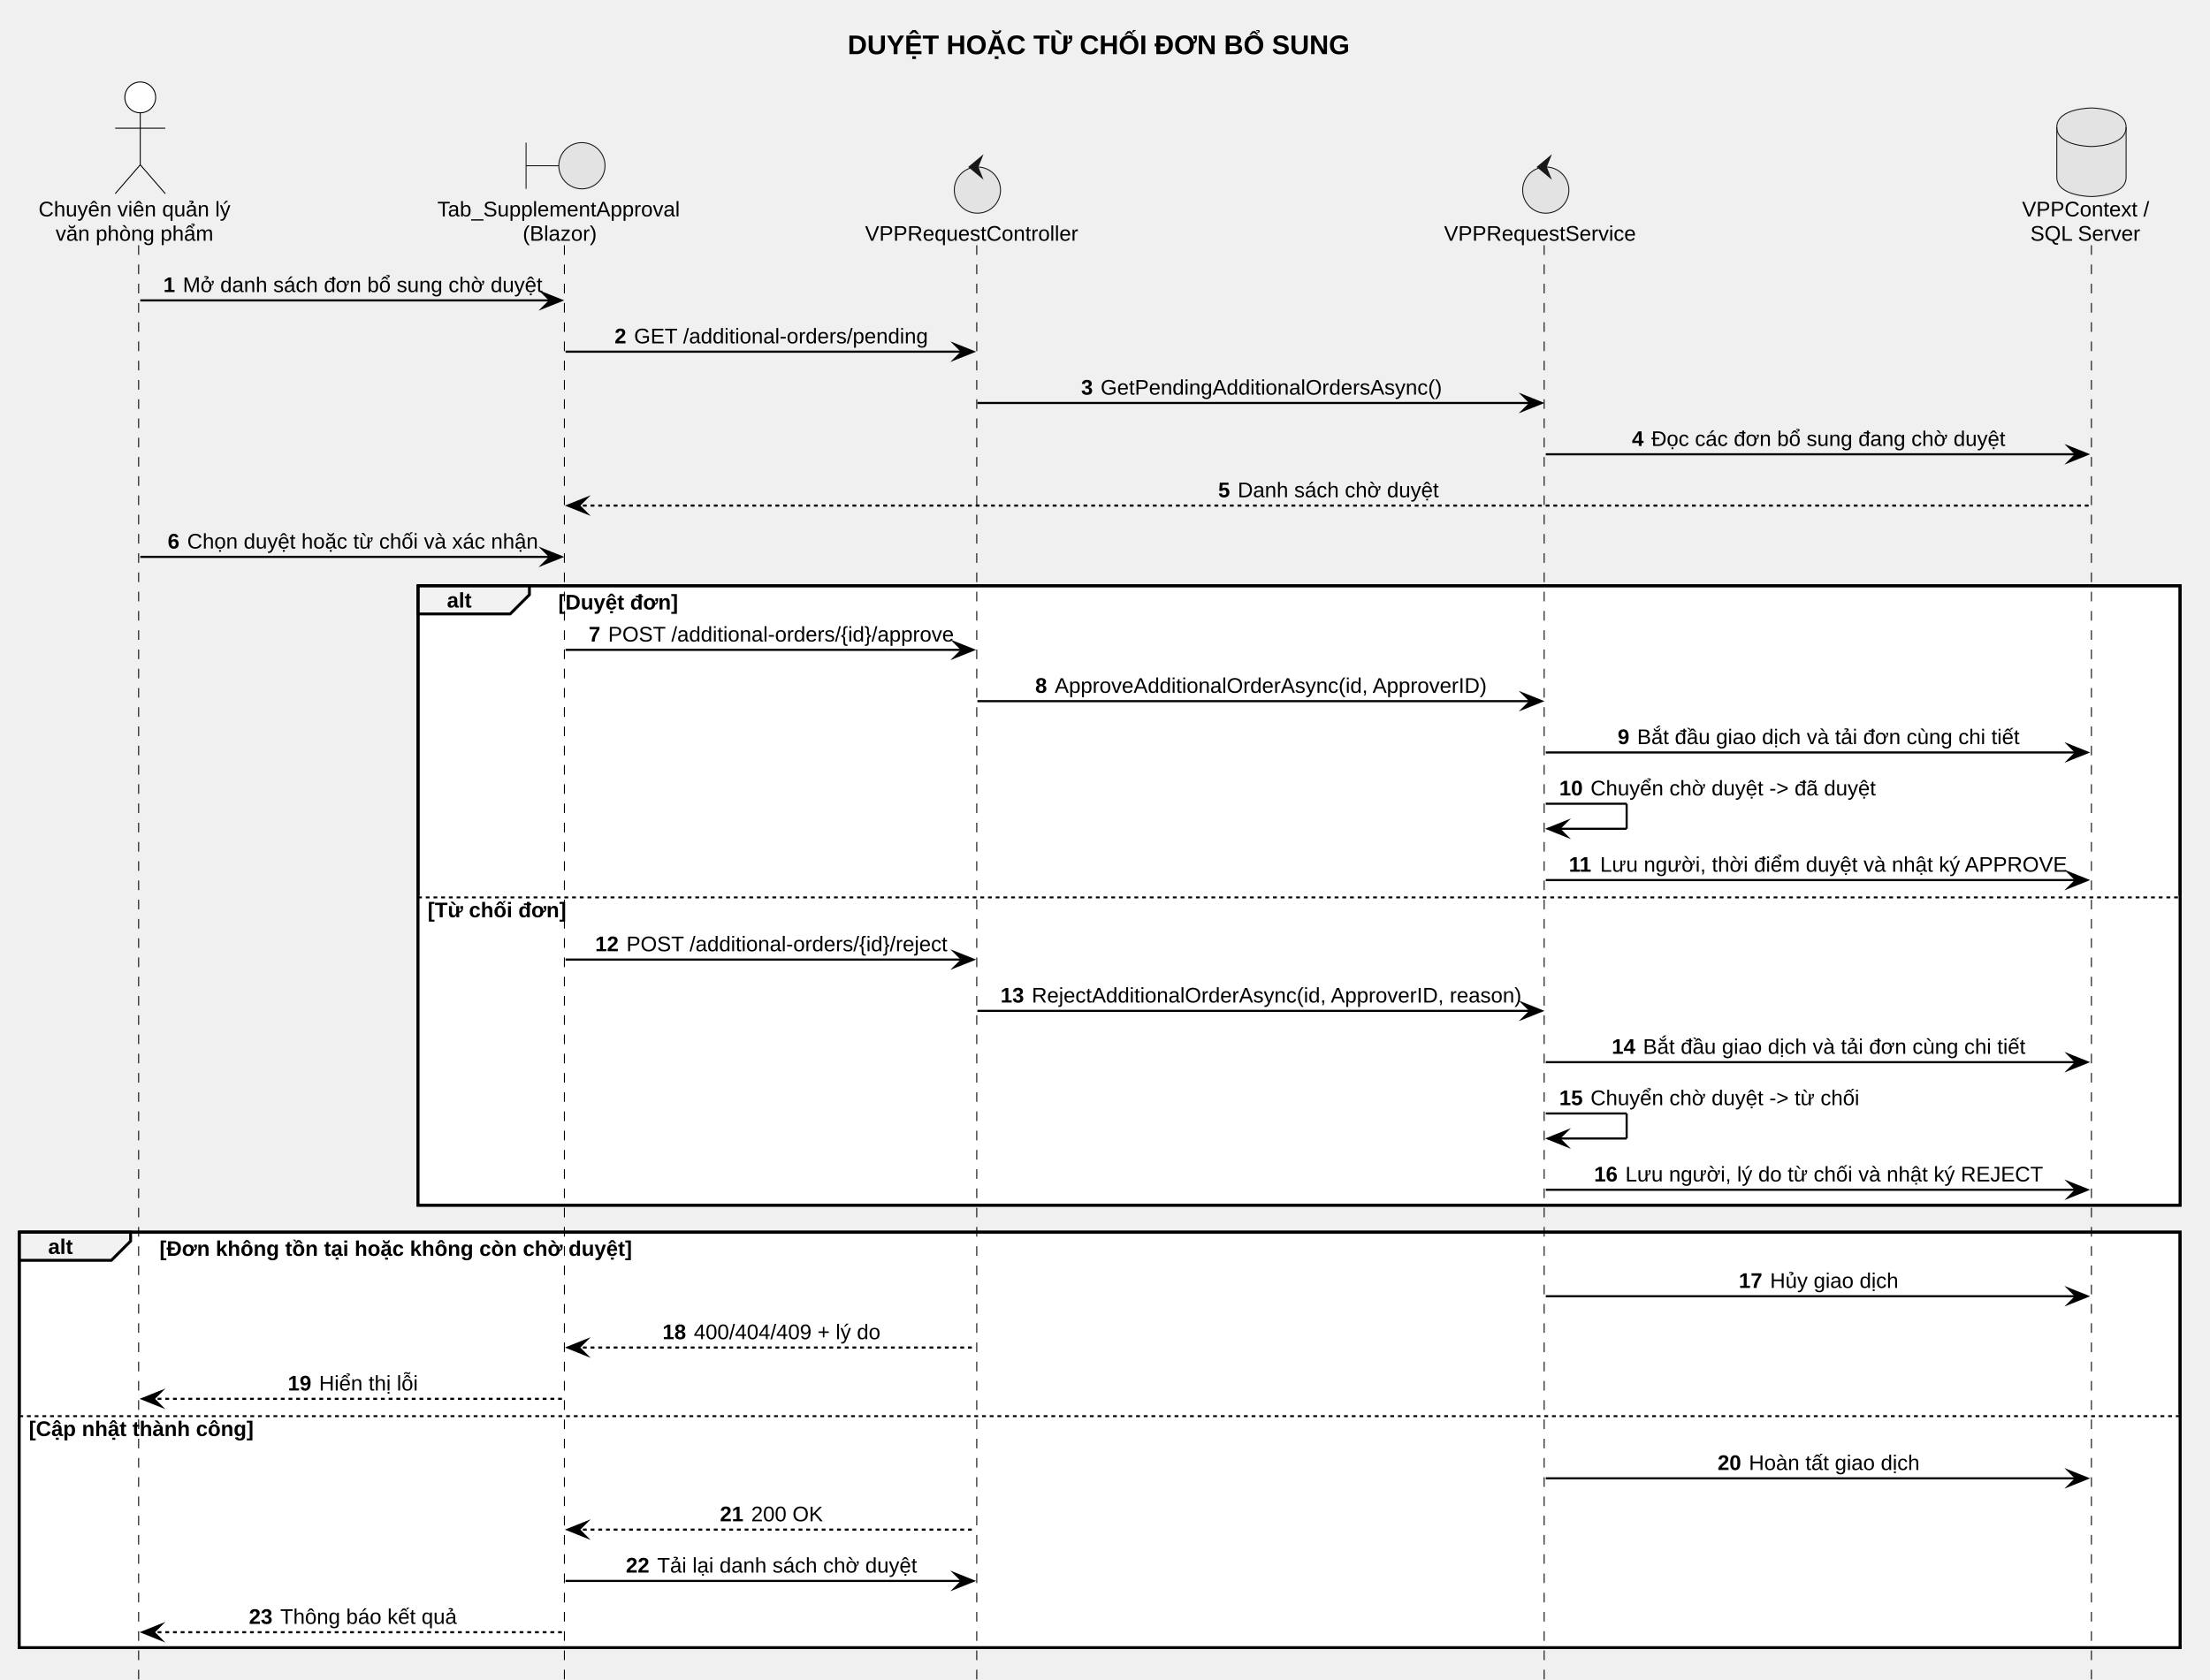
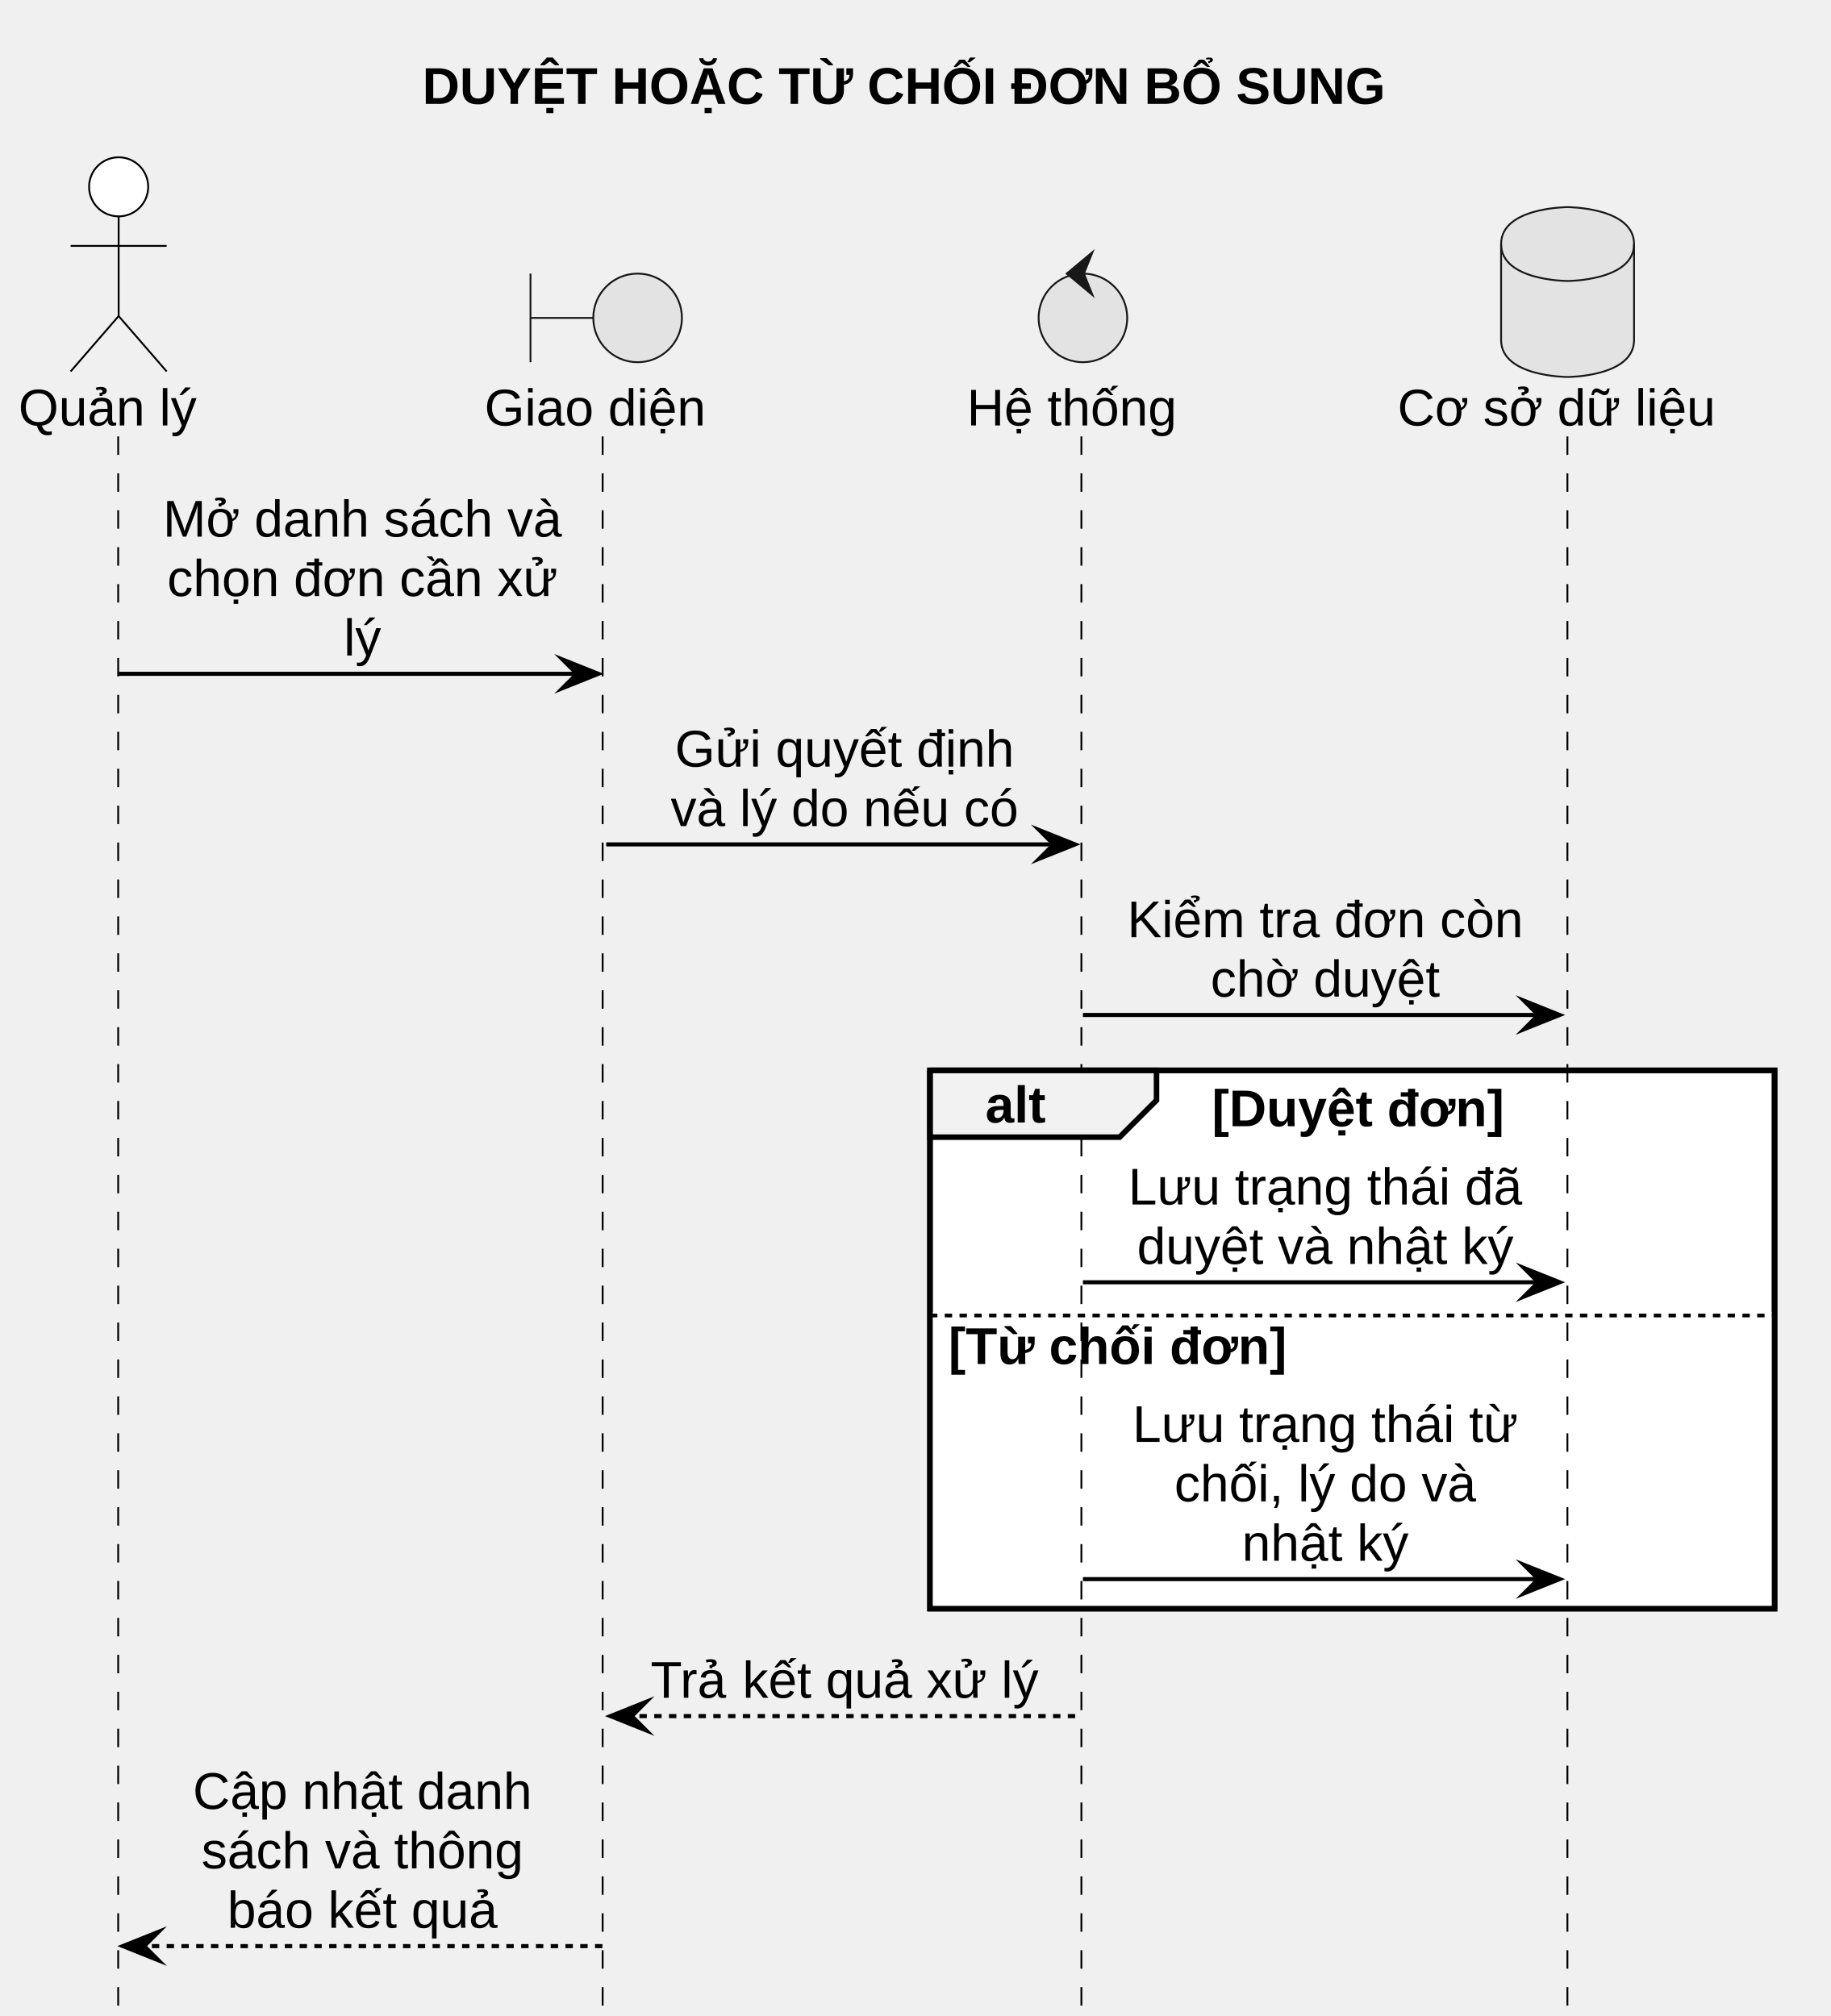
- <svg xmlns="http://www.w3.org/2000/svg" contentStyleType="text/css" data-diagram-type="SEQUENCE" height="1636.875px" preserveAspectRatio="none" style="width:2152px;height:1636px;background:#FFFFFF;" version="1.1" viewBox="0 0 2152 1636" width="2152.5px" zoomAndPan="magnify">
+ <svg xmlns="http://www.w3.org/2000/svg" contentStyleType="text/css" data-diagram-type="SEQUENCE" height="910px" preserveAspectRatio="none" style="width:826px;height:910px;background:#FFFFFF;" version="1.1" viewBox="0 0 826 910" width="826.667px" zoomAndPan="magnify">
  <defs />
  <g>
    <g class="title" data-source-line="2">
-       <text fill="#000000" font-family="Arial" font-size="26.25" font-weight="700" lengthAdjust="spacing" textLength="488.97" x="825.374" y="52.747">DUYỆT HOẶC TỪ CHỐI ĐƠN BỔ SUNG</text>
+       <text fill="#000000" font-family="Arial" font-size="23.333" font-weight="700" lengthAdjust="spacing" textLength="434.64" x="190.587" y="46.886">DUYỆT HOẶC TỪ CHỐI ĐƠN BỔ SUNG</text>
    </g>
-     <rect fill="#FFFFFF" height="603.351" style="stroke:#000000;stroke-width:2.812;" width="1715.757" x="407.086" y="570.544" />
-     <rect fill="#FFFFFF" height="301.675" style="stroke:none;stroke-width:1.875;" width="1715.757" x="407.086" y="872.219" />
-     <rect fill="#FFFFFF" height="404.701" style="stroke:#000000;stroke-width:2.812;" width="2104.093" x="18.75" y="1200.145" />
-     <rect fill="#FFFFFF" height="227.334" style="stroke:none;stroke-width:1.875;" width="2104.093" x="18.75" y="1377.512" />
-     <g class="participant-lifeline" data-entity-uid="part1" data-qualified-name="Procurement" data-source-line="4" id="part1-lifeline">
+     <rect fill="#FFFFFF" height="242.982" style="stroke:#000000;stroke-width:2.5;" width="381.141" x="419.673" y="483.146" />
+     <rect fill="#FFFFFF" height="133.991" style="stroke:none;stroke-width:1.667;" width="381.141" x="419.673" y="592.137" />
+     <g class="participant-lifeline" data-entity-uid="part1" data-qualified-name="Manager" data-source-line="4" id="part1-lifeline">
      <g>
-         <rect fill="#000000" fill-opacity="0" height="1397.852" width="15" x="129.072" y="238.868" />
-         <line style="stroke:#000000;stroke-width:0.938;stroke-dasharray:9.375,9.375;" x1="135" x2="135" y1="238.868" y2="1636.72" />
+         <rect fill="#000000" fill-opacity="0" height="711.457" width="13.333" x="46.873" y="196.995" />
+         <line style="stroke:#000000;stroke-width:0.833;stroke-dasharray:8.333,8.333;" x1="53.333" x2="53.333" y1="196.995" y2="908.452" />
      </g>
    </g>
-     <g class="participant-lifeline" data-entity-uid="part2" data-qualified-name="FE" data-source-line="5" id="part2-lifeline">
+     <g class="participant-lifeline" data-entity-uid="part2" data-qualified-name="UI" data-source-line="5" id="part2-lifeline">
      <g>
-         <rect fill="#000000" fill-opacity="0" height="1397.852" width="15" x="543.204" y="238.868" />
-         <line style="stroke:#000000;stroke-width:0.938;stroke-dasharray:9.375,9.375;" x1="549.586" x2="549.586" y1="238.868" y2="1636.72" />
+         <rect fill="#000000" fill-opacity="0" height="711.457" width="13.333" x="266.898" y="196.995" />
+         <line style="stroke:#000000;stroke-width:0.833;stroke-dasharray:8.333,8.333;" x1="271.956" x2="271.956" y1="196.995" y2="908.452" />
      </g>
    </g>
-     <g class="participant-lifeline" data-entity-uid="part3" data-qualified-name="API" data-source-line="6" id="part3-lifeline">
+     <g class="participant-lifeline" data-entity-uid="part3" data-qualified-name="System" data-source-line="6" id="part3-lifeline">
      <g>
-         <rect fill="#000000" fill-opacity="0" height="1397.852" width="15" x="944.245" y="238.868" />
-         <line style="stroke:#000000;stroke-width:0.938;stroke-dasharray:9.375,9.375;" x1="951.12" x2="951.12" y1="238.868" y2="1636.72" />
+         <rect fill="#000000" fill-opacity="0" height="711.457" width="13.333" x="482.023" y="196.995" />
+         <line style="stroke:#000000;stroke-width:0.833;stroke-dasharray:8.333,8.333;" x1="488.006" x2="488.006" y1="196.995" y2="908.452" />
      </g>
    </g>
-     <g class="participant-lifeline" data-entity-uid="part4" data-qualified-name="Service" data-source-line="7" id="part4-lifeline">
+     <g class="participant-lifeline" data-entity-uid="part4" data-qualified-name="DB" data-source-line="7" id="part4-lifeline">
      <g>
-         <rect fill="#000000" fill-opacity="0" height="1397.852" width="15" x="1497.707" y="238.868" />
-         <line style="stroke:#000000;stroke-width:0.938;stroke-dasharray:9.375,9.375;" x1="1503.65" x2="1503.65" y1="238.868" y2="1636.72" />
+         <rect fill="#000000" fill-opacity="0" height="711.457" width="13.333" x="700.737" y="196.995" />
+         <line style="stroke:#000000;stroke-width:0.833;stroke-dasharray:8.333,8.333;" x1="707.327" x2="707.327" y1="196.995" y2="908.452" />
      </g>
    </g>
-     <g class="participant-lifeline" data-entity-uid="part5" data-qualified-name="DB" data-source-line="8" id="part5-lifeline">
-       <g>
-         <rect fill="#000000" fill-opacity="0" height="1397.852" width="15" x="2029.063" y="238.868" />
-         <line style="stroke:#000000;stroke-width:0.938;stroke-dasharray:9.375,9.375;" x1="2036.533" x2="2036.533" y1="238.868" y2="1636.72" />
-       </g>
+     <g class="participant participant-head" data-entity-uid="part1" data-qualified-name="Manager" data-source-line="4" id="part1-head">
+       <text fill="#000000" font-family="Arial" font-size="23.333" lengthAdjust="spacing" textLength="80.413" x="8.333" y="192.051">Quản lý</text>
+       <ellipse cx="53.54" cy="84.331" fill="#FFFFFF" rx="13.333" ry="13.333" style="stroke:#000000;stroke-width:0.833;" />
+       <path d="M53.54,97.664 L53.54,142.664 M31.873,110.998 L75.207,110.998 M53.54,142.664 L31.873,167.664 M53.54,142.664 L75.207,167.664" fill="none" style="stroke:#000000;stroke-width:0.833;" />
    </g>
-     <g class="participant participant-head" data-entity-uid="part1" data-qualified-name="Procurement" data-source-line="4" id="part1-head">
-       <text fill="#000000" font-family="Arial" font-size="20.625" lengthAdjust="spacing" textLength="186.894" x="37.5" y="210.781">Chuyên viên quản lý</text>
-       <text fill="#000000" font-family="Arial" font-size="20.625" lengthAdjust="spacing" textLength="153.66" x="54.117" y="234.498">văn phòng phẩm</text>
-       <ellipse cx="136.572" cy="94.872" fill="#FFFFFF" rx="15" ry="15" style="stroke:#000000;stroke-width:0.938;" />
-       <path d="M136.572,109.872 L136.572,160.497 M112.197,124.872 L160.947,124.872 M136.572,160.497 L112.197,188.622 M136.572,160.497 L160.947,188.622" fill="none" style="stroke:#000000;stroke-width:0.938;" />
+     <g class="participant participant-head" data-entity-uid="part2" data-qualified-name="UI" data-source-line="5" id="part2-head">
+       <text fill="#000000" font-family="Arial" font-size="23.333" lengthAdjust="spacing" textLength="99.884" x="218.622" y="192.051">Giao diện</text>
+       <path d="M239.398,123.498 L239.398,163.498 M239.398,143.498 L267.731,143.498" fill="none" style="stroke:#181818;stroke-width:0.833;" />
+       <ellipse cx="287.731" cy="143.498" fill="#E3E3E3" rx="20" ry="20" style="stroke:#181818;stroke-width:0.833;" />
    </g>
-     <g class="participant participant-head" data-entity-uid="part2" data-qualified-name="FE" data-source-line="5" id="part2-head">
-       <text fill="#000000" font-family="Arial" font-size="20.625" lengthAdjust="spacing" textLength="238.487" x="425.836" y="210.781">Tab_SupplementApproval</text>
-       <text fill="#000000" font-family="Arial" font-size="20.625" lengthAdjust="spacing" textLength="72.198" x="508.981" y="234.498">(Blazor)</text>
-       <path d="M512.267,138.935 L512.267,183.935 M512.267,161.435 L544.142,161.435" fill="none" style="stroke:#181818;stroke-width:0.938;" />
-       <ellipse cx="566.642" cy="161.435" fill="#E3E3E3" rx="22.5" ry="22.5" style="stroke:#181818;stroke-width:0.938;" />
+     <g class="participant participant-head" data-entity-uid="part3" data-qualified-name="System" data-source-line="6" id="part3-head">
+       <text fill="#000000" font-family="Arial" font-size="23.333" lengthAdjust="spacing" textLength="94.701" x="436.339" y="192.051">Hệ thống</text>
+       <ellipse cx="488.69" cy="143.498" fill="#E3E3E3" rx="20" ry="20" style="stroke:#181818;stroke-width:0.833;" />
+       <polygon fill="#181818" points="482.023,123.498,492.023,115.164,488.69,123.498,492.023,131.831,482.023,123.498" style="stroke:#181818;stroke-width:1.667;stroke-linejoin:miter;stroke-miterlimit:10;" />
    </g>
-     <g class="participant participant-head" data-entity-uid="part3" data-qualified-name="API" data-source-line="6" id="part3-head">
-       <text fill="#000000" font-family="Arial" font-size="20.625" lengthAdjust="spacing" textLength="207.499" x="842.37" y="234.498">VPPRequestController</text>
-       <ellipse cx="951.745" cy="185.152" fill="#E3E3E3" rx="22.5" ry="22.5" style="stroke:#181818;stroke-width:0.938;" />
-       <polygon fill="#181818" points="944.245,162.652,955.495,153.277,951.745,162.652,955.495,172.027,944.245,162.652" style="stroke:#181818;stroke-width:1.875;stroke-linejoin:miter;stroke-miterlimit:10;" />
+     <g class="participant participant-head" data-entity-uid="part4" data-qualified-name="DB" data-source-line="7" id="part4-head">
+       <text fill="#000000" font-family="Arial" font-size="23.333" lengthAdjust="spacing" textLength="143.486" x="630.661" y="192.051">Cơ sở dữ liệu</text>
+       <path d="M677.404,110.164 C677.404,93.498 707.404,93.498 707.404,93.498 C707.404,93.498 737.404,93.498 737.404,110.164 L737.404,153.498 C737.404,170.164 707.404,170.164 707.404,170.164 C707.404,170.164 677.404,170.164 677.404,153.498 L677.404,110.164" fill="#E3E3E3" style="stroke:#181818;stroke-width:0.833;" />
+       <path d="M677.404,110.164 C677.404,126.831 707.404,126.831 707.404,126.831 C707.404,126.831 737.404,126.831 737.404,110.164" fill="none" style="stroke:#181818;stroke-width:0.833;" />
    </g>
-     <g class="participant participant-head" data-entity-uid="part4" data-qualified-name="Service" data-source-line="7" id="part4-head">
-       <text fill="#000000" font-family="Arial" font-size="20.625" lengthAdjust="spacing" textLength="186.864" x="1406.15" y="234.498">VPPRequestService</text>
-       <ellipse cx="1505.207" cy="185.152" fill="#E3E3E3" rx="22.5" ry="22.5" style="stroke:#181818;stroke-width:0.938;" />
-       <polygon fill="#181818" points="1497.707,162.652,1508.957,153.277,1505.207,162.652,1508.957,172.027,1497.707,162.652" style="stroke:#181818;stroke-width:1.875;stroke-linejoin:miter;stroke-miterlimit:10;" />
+     <g class="message" data-entity-1="part1" data-entity-2="part2" data-source-line="9" id="msg1">
+       <polygon fill="#000000" points="253.565,297.489,270.231,304.155,253.565,310.822,260.231,304.155" style="stroke:#000000;stroke-width:1.667;stroke-linejoin:miter;stroke-miterlimit:10;" />
+       <line style="stroke:#000000;stroke-width:1.833;" x1="53.54" x2="263.565" y1="304.155" y2="304.155" />
+       <text fill="#000000" font-family="Arial" font-size="23.333" lengthAdjust="spacing" textLength="34.738" x="73.54" y="242.215">Mở</text>
+       <text fill="#000000" font-family="Arial" font-size="23.333" lengthAdjust="spacing" textLength="6.483" x="108.278" y="242.215"> </text>
+       <text fill="#000000" font-family="Arial" font-size="23.333" lengthAdjust="spacing" textLength="51.908" x="114.761" y="242.215">danh</text>
+       <text fill="#000000" font-family="Arial" font-size="23.333" lengthAdjust="spacing" textLength="6.483" x="166.668" y="242.215"> </text>
+       <text fill="#000000" font-family="Arial" font-size="23.333" lengthAdjust="spacing" textLength="49.287" x="173.151" y="242.215">sách</text>
+       <text fill="#000000" font-family="Arial" font-size="23.333" lengthAdjust="spacing" textLength="6.483" x="222.438" y="242.215"> </text>
+       <text fill="#000000" font-family="Arial" font-size="23.333" lengthAdjust="spacing" textLength="24.644" x="228.921" y="242.215">và</text>
+       <text fill="#000000" font-family="Arial" font-size="23.333" lengthAdjust="spacing" textLength="50.597" x="75.448" y="269.046">chọn</text>
+       <text fill="#000000" font-family="Arial" font-size="23.333" lengthAdjust="spacing" textLength="6.483" x="126.046" y="269.046"> </text>
+       <text fill="#000000" font-family="Arial" font-size="23.333" lengthAdjust="spacing" textLength="41.255" x="132.529" y="269.046">đơn</text>
+       <text fill="#000000" font-family="Arial" font-size="23.333" lengthAdjust="spacing" textLength="6.483" x="173.783" y="269.046"> </text>
+       <text fill="#000000" font-family="Arial" font-size="23.333" lengthAdjust="spacing" textLength="37.62" x="180.266" y="269.046">cần</text>
+       <text fill="#000000" font-family="Arial" font-size="23.333" lengthAdjust="spacing" textLength="6.483" x="217.887" y="269.046"> </text>
+       <text fill="#000000" font-family="Arial" font-size="23.333" lengthAdjust="spacing" textLength="27.287" x="224.369" y="269.046">xử</text>
+       <text fill="#000000" font-family="Arial" font-size="23.333" lengthAdjust="spacing" textLength="16.851" x="155.127" y="295.877">lý</text>
    </g>
-     <g class="participant participant-head" data-entity-uid="part5" data-qualified-name="DB" data-source-line="8" id="part5-head">
-       <text fill="#000000" font-family="Arial" font-size="20.625" lengthAdjust="spacing" textLength="123.81" x="1969.033" y="210.781">VPPContext /</text>
-       <text fill="#000000" font-family="Arial" font-size="20.625" lengthAdjust="spacing" textLength="107.748" x="1977.064" y="234.498">SQL Server</text>
-       <path d="M2002.813,123.935 C2002.813,105.185 2036.563,105.185 2036.563,105.185 C2036.563,105.185 2070.313,105.185 2070.313,123.935 L2070.313,172.685 C2070.313,191.435 2036.563,191.435 2036.563,191.435 C2036.563,191.435 2002.813,191.435 2002.813,172.685 L2002.813,123.935" fill="#E3E3E3" style="stroke:#181818;stroke-width:0.938;" />
-       <path d="M2002.813,123.935 C2002.813,142.685 2036.563,142.685 2036.563,142.685 C2036.563,142.685 2070.313,142.685 2070.313,123.935" fill="none" style="stroke:#181818;stroke-width:0.938;" />
+     <g class="message" data-entity-1="part2" data-entity-2="part3" data-source-line="10" id="msg2">
+       <polygon fill="#000000" points="468.69,374.484,485.356,381.151,468.69,387.817,475.356,381.151" style="stroke:#000000;stroke-width:1.667;stroke-linejoin:miter;stroke-miterlimit:10;" />
+       <line style="stroke:#000000;stroke-width:1.833;" x1="273.565" x2="478.69" y1="381.151" y2="381.151" />
+       <text fill="#000000" font-family="Arial" font-size="23.333" lengthAdjust="spacing" textLength="38.953" x="304.57" y="346.042">Gửi</text>
+       <text fill="#000000" font-family="Arial" font-size="23.333" lengthAdjust="spacing" textLength="6.483" x="343.524" y="346.042"> </text>
+       <text fill="#000000" font-family="Arial" font-size="23.333" lengthAdjust="spacing" textLength="57.08" x="350.007" y="346.042">quyết</text>
+       <text fill="#000000" font-family="Arial" font-size="23.333" lengthAdjust="spacing" textLength="6.483" x="407.087" y="346.042"> </text>
+       <text fill="#000000" font-family="Arial" font-size="23.333" lengthAdjust="spacing" textLength="44.115" x="413.569" y="346.042">định</text>
+       <text fill="#000000" font-family="Arial" font-size="23.333" lengthAdjust="spacing" textLength="24.644" x="302.651" y="372.873">và</text>
+       <text fill="#000000" font-family="Arial" font-size="23.333" lengthAdjust="spacing" textLength="6.483" x="327.294" y="372.873"> </text>
+       <text fill="#000000" font-family="Arial" font-size="23.333" lengthAdjust="spacing" textLength="16.851" x="333.777" y="372.873">lý</text>
+       <text fill="#000000" font-family="Arial" font-size="23.333" lengthAdjust="spacing" textLength="6.483" x="350.627" y="372.873"> </text>
+       <text fill="#000000" font-family="Arial" font-size="23.333" lengthAdjust="spacing" textLength="25.954" x="357.11" y="372.873">do</text>
+       <text fill="#000000" font-family="Arial" font-size="23.333" lengthAdjust="spacing" textLength="6.483" x="383.064" y="372.873"> </text>
+       <text fill="#000000" font-family="Arial" font-size="23.333" lengthAdjust="spacing" textLength="38.931" x="389.547" y="372.873">nếu</text>
+       <text fill="#000000" font-family="Arial" font-size="23.333" lengthAdjust="spacing" textLength="6.483" x="428.477" y="372.873"> </text>
+       <text fill="#000000" font-family="Arial" font-size="23.333" lengthAdjust="spacing" textLength="24.644" x="434.96" y="372.873">có</text>
    </g>
-     <g class="message" data-entity-1="part1" data-entity-2="part2" data-source-line="10" id="msg1">
-       <polygon fill="#000000" points="528.204,285.085,546.954,292.585,528.204,300.085,535.704,292.585" style="stroke:#000000;stroke-width:1.875;stroke-linejoin:miter;stroke-miterlimit:10;" />
-       <line style="stroke:#000000;stroke-width:2.062;" x1="136.572" x2="539.454" y1="292.585" y2="292.585" />
-       <text fill="#000000" font-family="Arial" font-size="20.625" font-weight="700" lengthAdjust="spacing" textLength="11.471" x="159.072" y="284.464">1</text>
-       <text fill="#000000" font-family="Arial" font-size="20.625" lengthAdjust="spacing" textLength="350.162" x="178.043" y="284.464">Mở danh sách đơn bổ sung chờ duyệt</text>
+     <g class="message" data-entity-1="part3" data-entity-2="part4" data-source-line="11" id="msg3">
+       <polygon fill="#000000" points="687.404,451.479,704.071,458.146,687.404,464.813,694.071,458.146" style="stroke:#000000;stroke-width:1.667;stroke-linejoin:miter;stroke-miterlimit:10;" />
+       <line style="stroke:#000000;stroke-width:1.833;" x1="488.69" x2="697.404" y1="458.146" y2="458.146" />
+       <text fill="#000000" font-family="Arial" font-size="23.333" lengthAdjust="spacing" textLength="53.161" x="508.69" y="423.037">Kiểm</text>
+       <text fill="#000000" font-family="Arial" font-size="23.333" lengthAdjust="spacing" textLength="6.483" x="561.851" y="423.037"> </text>
+       <text fill="#000000" font-family="Arial" font-size="23.333" lengthAdjust="spacing" textLength="27.23" x="568.333" y="423.037">tra</text>
+       <text fill="#000000" font-family="Arial" font-size="23.333" lengthAdjust="spacing" textLength="6.483" x="595.563" y="423.037"> </text>
+       <text fill="#000000" font-family="Arial" font-size="23.333" lengthAdjust="spacing" textLength="41.255" x="602.046" y="423.037">đơn</text>
+       <text fill="#000000" font-family="Arial" font-size="23.333" lengthAdjust="spacing" textLength="6.483" x="643.301" y="423.037"> </text>
+       <text fill="#000000" font-family="Arial" font-size="23.333" lengthAdjust="spacing" textLength="37.62" x="649.784" y="423.037">còn</text>
+       <text fill="#000000" font-family="Arial" font-size="23.333" lengthAdjust="spacing" textLength="39.945" x="546.293" y="449.868">chờ</text>
+       <text fill="#000000" font-family="Arial" font-size="23.333" lengthAdjust="spacing" textLength="6.483" x="586.238" y="449.868"> </text>
+       <text fill="#000000" font-family="Arial" font-size="23.333" lengthAdjust="spacing" textLength="57.08" x="592.721" y="449.868">duyệt</text>
    </g>
-     <g class="message" data-entity-1="part2" data-entity-2="part3" data-source-line="11" id="msg2">
-       <polygon fill="#000000" points="929.245,335.052,947.995,342.552,929.245,350.052,936.745,342.552" style="stroke:#000000;stroke-width:1.875;stroke-linejoin:miter;stroke-miterlimit:10;" />
-       <line style="stroke:#000000;stroke-width:2.062;" x1="550.704" x2="940.495" y1="342.552" y2="342.552" />
-       <text fill="#000000" font-family="Arial" font-size="20.625" font-weight="700" lengthAdjust="spacing" textLength="11.471" x="598.427" y="334.431">2</text>
-       <text fill="#000000" font-family="Arial" font-size="20.625" lengthAdjust="spacing" textLength="286.625" x="617.397" y="334.431">GET /additional-orders/pending</text>
+     <path d="M419.673,483.146 L521.903,483.146 L521.903,496.644 L505.236,513.311 L419.673,513.311 L419.673,483.146" fill="#F2F2F2" style="stroke:#000000;stroke-width:2.5;" />
+     <rect fill="none" height="242.982" style="stroke:#000000;stroke-width:2.5;" width="381.141" x="419.673" y="483.146" />
+     <text fill="#000000" font-family="Arial" font-size="23.333" font-weight="700" lengthAdjust="spacing" textLength="27.23" x="444.673" y="506.699">alt</text>
+     <text fill="#000000" font-family="Arial" font-size="23.333" font-weight="700" lengthAdjust="spacing" textLength="131.945" x="546.903" y="508.366">[Duyệt đơn]</text>
+     <g class="message" data-entity-1="part3" data-entity-2="part4" data-source-line="14" id="msg4">
+       <polygon fill="#000000" points="687.404,572.137,704.071,578.804,687.404,585.47,694.071,578.804" style="stroke:#000000;stroke-width:1.667;stroke-linejoin:miter;stroke-miterlimit:10;" />
+       <line style="stroke:#000000;stroke-width:1.833;" x1="488.69" x2="697.404" y1="578.804" y2="578.804" />
+       <text fill="#000000" font-family="Arial" font-size="23.333" lengthAdjust="spacing" textLength="41.574" x="509.157" y="543.695">Lưu</text>
+       <text fill="#000000" font-family="Arial" font-size="23.333" lengthAdjust="spacing" textLength="6.483" x="550.731" y="543.695"> </text>
+       <text fill="#000000" font-family="Arial" font-size="23.333" lengthAdjust="spacing" textLength="53.184" x="557.213" y="543.695">trạng</text>
+       <text fill="#000000" font-family="Arial" font-size="23.333" lengthAdjust="spacing" textLength="6.483" x="610.397" y="543.695"> </text>
+       <text fill="#000000" font-family="Arial" font-size="23.333" lengthAdjust="spacing" textLength="37.62" x="616.88" y="543.695">thái</text>
+       <text fill="#000000" font-family="Arial" font-size="23.333" lengthAdjust="spacing" textLength="6.483" x="654.5" y="543.695"> </text>
+       <text fill="#000000" font-family="Arial" font-size="23.333" lengthAdjust="spacing" textLength="25.954" x="660.983" y="543.695">đã</text>
+       <text fill="#000000" font-family="Arial" font-size="23.333" lengthAdjust="spacing" textLength="57.08" x="513.088" y="570.526">duyệt</text>
+       <text fill="#000000" font-family="Arial" font-size="23.333" lengthAdjust="spacing" textLength="6.483" x="570.168" y="570.526"> </text>
+       <text fill="#000000" font-family="Arial" font-size="23.333" lengthAdjust="spacing" textLength="24.644" x="576.65" y="570.526">và</text>
+       <text fill="#000000" font-family="Arial" font-size="23.333" lengthAdjust="spacing" textLength="6.483" x="601.294" y="570.526"> </text>
+       <text fill="#000000" font-family="Arial" font-size="23.333" lengthAdjust="spacing" textLength="45.413" x="607.777" y="570.526">nhật</text>
+       <text fill="#000000" font-family="Arial" font-size="23.333" lengthAdjust="spacing" textLength="6.483" x="653.19" y="570.526"> </text>
+       <text fill="#000000" font-family="Arial" font-size="23.333" lengthAdjust="spacing" textLength="23.333" x="659.673" y="570.526">ký</text>
    </g>
-     <g class="message" data-entity-1="part3" data-entity-2="part4" data-source-line="12" id="msg3">
-       <polygon fill="#000000" points="1482.707,385.019,1501.457,392.519,1482.707,400.019,1490.207,392.519" style="stroke:#000000;stroke-width:1.875;stroke-linejoin:miter;stroke-miterlimit:10;" />
-       <line style="stroke:#000000;stroke-width:2.062;" x1="951.745" x2="1493.957" y1="392.519" y2="392.519" />
-       <text fill="#000000" font-family="Arial" font-size="20.625" font-weight="700" lengthAdjust="spacing" textLength="11.471" x="1052.762" y="384.398">3</text>
-       <text fill="#000000" font-family="Arial" font-size="20.625" lengthAdjust="spacing" textLength="332.457" x="1071.732" y="384.398">GetPendingAdditionalOrdersAsync()</text>
+     <line style="stroke:#000000;stroke-width:1.667;stroke-dasharray:3.333,3.333;" x1="419.673" x2="800.814" y1="593.804" y2="593.804" />
+     <text fill="#000000" font-family="Arial" font-size="23.333" font-weight="700" lengthAdjust="spacing" textLength="152.715" x="428.006" y="615.69">[Từ chối đơn]</text>
+     <g class="message" data-entity-1="part3" data-entity-2="part4" data-source-line="16" id="msg5">
+       <polygon fill="#000000" points="687.404,706.128,704.071,712.795,687.404,719.461,694.071,712.795" style="stroke:#000000;stroke-width:1.667;stroke-linejoin:miter;stroke-miterlimit:10;" />
+       <line style="stroke:#000000;stroke-width:1.833;" x1="488.69" x2="697.404" y1="712.795" y2="712.795" />
+       <text fill="#000000" font-family="Arial" font-size="23.333" lengthAdjust="spacing" textLength="41.574" x="511.082" y="650.855">Lưu</text>
+       <text fill="#000000" font-family="Arial" font-size="23.333" lengthAdjust="spacing" textLength="6.483" x="552.656" y="650.855"> </text>
+       <text fill="#000000" font-family="Arial" font-size="23.333" lengthAdjust="spacing" textLength="53.184" x="559.139" y="650.855">trạng</text>
+       <text fill="#000000" font-family="Arial" font-size="23.333" lengthAdjust="spacing" textLength="6.483" x="612.323" y="650.855"> </text>
+       <text fill="#000000" font-family="Arial" font-size="23.333" lengthAdjust="spacing" textLength="37.62" x="618.805" y="650.855">thái</text>
+       <text fill="#000000" font-family="Arial" font-size="23.333" lengthAdjust="spacing" textLength="6.483" x="656.426" y="650.855"> </text>
+       <text fill="#000000" font-family="Arial" font-size="23.333" lengthAdjust="spacing" textLength="22.103" x="662.909" y="650.855">từ</text>
+       <text fill="#000000" font-family="Arial" font-size="23.333" lengthAdjust="spacing" textLength="49.287" x="529.955" y="677.686">chối,</text>
+       <text fill="#000000" font-family="Arial" font-size="23.333" lengthAdjust="spacing" textLength="6.483" x="579.242" y="677.686"> </text>
+       <text fill="#000000" font-family="Arial" font-size="23.333" lengthAdjust="spacing" textLength="16.851" x="585.725" y="677.686">lý</text>
+       <text fill="#000000" font-family="Arial" font-size="23.333" lengthAdjust="spacing" textLength="6.483" x="602.576" y="677.686"> </text>
+       <text fill="#000000" font-family="Arial" font-size="23.333" lengthAdjust="spacing" textLength="25.954" x="609.058" y="677.686">do</text>
+       <text fill="#000000" font-family="Arial" font-size="23.333" lengthAdjust="spacing" textLength="6.483" x="635.012" y="677.686"> </text>
+       <text fill="#000000" font-family="Arial" font-size="23.333" lengthAdjust="spacing" textLength="24.644" x="641.495" y="677.686">và</text>
+       <text fill="#000000" font-family="Arial" font-size="23.333" lengthAdjust="spacing" textLength="45.413" x="560.432" y="704.517">nhật</text>
+       <text fill="#000000" font-family="Arial" font-size="23.333" lengthAdjust="spacing" textLength="6.483" x="605.846" y="704.517"> </text>
+       <text fill="#000000" font-family="Arial" font-size="23.333" lengthAdjust="spacing" textLength="23.333" x="612.328" y="704.517">ký</text>
    </g>
-     <g class="message" data-entity-1="part4" data-entity-2="part5" data-source-line="13" id="msg4">
-       <polygon fill="#000000" points="2014.063,434.985,2032.813,442.485,2014.063,449.985,2021.563,442.485" style="stroke:#000000;stroke-width:1.875;stroke-linejoin:miter;stroke-miterlimit:10;" />
-       <line style="stroke:#000000;stroke-width:2.062;" x1="1505.207" x2="2025.313" y1="442.485" y2="442.485" />
-       <text fill="#000000" font-family="Arial" font-size="20.625" font-weight="700" lengthAdjust="spacing" textLength="11.471" x="1589.068" y="434.365">4</text>
-       <text fill="#000000" font-family="Arial" font-size="20.625" lengthAdjust="spacing" textLength="344.663" x="1608.039" y="434.365">Đọc các đơn bổ sung đang chờ duyệt</text>
+     <g class="message" data-entity-1="part3" data-entity-2="part2" data-source-line="18" id="msg6">
+       <polygon fill="#000000" points="291.898,767.959,275.231,774.626,291.898,781.292,285.231,774.626" style="stroke:#000000;stroke-width:1.667;stroke-linejoin:miter;stroke-miterlimit:10;" />
+       <line style="stroke:#000000;stroke-width:1.833;stroke-dasharray:3.333,3.333;" x1="281.898" x2="487.023" y1="774.626" y2="774.626" />
+       <text fill="#000000" font-family="Arial" font-size="23.333" lengthAdjust="spacing" textLength="35" x="293.565" y="766.348">Trả</text>
+       <text fill="#000000" font-family="Arial" font-size="23.333" lengthAdjust="spacing" textLength="6.483" x="328.565" y="766.348"> </text>
+       <text fill="#000000" font-family="Arial" font-size="23.333" lengthAdjust="spacing" textLength="31.126" x="335.047" y="766.348">kết</text>
+       <text fill="#000000" font-family="Arial" font-size="23.333" lengthAdjust="spacing" textLength="6.483" x="366.173" y="766.348"> </text>
+       <text fill="#000000" font-family="Arial" font-size="23.333" lengthAdjust="spacing" textLength="38.931" x="372.656" y="766.348">quả</text>
+       <text fill="#000000" font-family="Arial" font-size="23.333" lengthAdjust="spacing" textLength="6.483" x="411.587" y="766.348"> </text>
+       <text fill="#000000" font-family="Arial" font-size="23.333" lengthAdjust="spacing" textLength="27.287" x="418.07" y="766.348">xử</text>
+       <text fill="#000000" font-family="Arial" font-size="23.333" lengthAdjust="spacing" textLength="6.483" x="445.356" y="766.348"> </text>
+       <text fill="#000000" font-family="Arial" font-size="23.333" lengthAdjust="spacing" textLength="16.851" x="451.839" y="766.348">lý</text>
    </g>
-     <g class="message" data-entity-1="part5" data-entity-2="part2" data-source-line="14" id="msg5">
-       <polygon fill="#000000" points="571.329,484.952,552.579,492.452,571.329,499.952,563.829,492.452" style="stroke:#000000;stroke-width:1.875;stroke-linejoin:miter;stroke-miterlimit:10;" />
-       <line style="stroke:#000000;stroke-width:2.062;stroke-dasharray:3.75,3.75;" x1="560.079" x2="2034.688" y1="492.452" y2="492.452" />
-       <text fill="#000000" font-family="Arial" font-size="20.625" font-weight="700" lengthAdjust="spacing" textLength="11.471" x="1186.235" y="484.331">5</text>
-       <text fill="#000000" font-family="Arial" font-size="20.625" lengthAdjust="spacing" textLength="195.827" x="1205.206" y="484.331">Danh sách chờ duyệt</text>
-     </g>
-     <g class="message" data-entity-1="part1" data-entity-2="part2" data-source-line="15" id="msg6">
-       <polygon fill="#000000" points="528.204,534.919,546.954,542.419,528.204,549.919,535.704,542.419" style="stroke:#000000;stroke-width:1.875;stroke-linejoin:miter;stroke-miterlimit:10;" />
-       <line style="stroke:#000000;stroke-width:2.062;" x1="136.572" x2="539.454" y1="542.419" y2="542.419" />
-       <text fill="#000000" font-family="Arial" font-size="20.625" font-weight="700" lengthAdjust="spacing" textLength="11.471" x="163.287" y="534.298">6</text>
-       <text fill="#000000" font-family="Arial" font-size="20.625" lengthAdjust="spacing" textLength="341.733" x="182.257" y="534.298">Chọn duyệt hoặc từ chối và xác nhận</text>
-     </g>
-     <path d="M407.086,570.544 L515.53,570.544 L515.53,579.261 L496.78,598.011 L407.086,598.011 L407.086,570.544" fill="#F2F2F2" style="stroke:#000000;stroke-width:2.812;" />
-     <rect fill="none" height="603.351" style="stroke:#000000;stroke-width:2.812;" width="1715.757" x="407.086" y="570.544" />
-     <text fill="#000000" font-family="Arial" font-size="20.625" font-weight="700" lengthAdjust="spacing" textLength="24.069" x="435.211" y="591.765">alt</text>
-     <text fill="#000000" font-family="Arial" font-size="20.625" font-weight="700" lengthAdjust="spacing" textLength="116.63" x="543.655" y="593.64">[Duyệt đơn]</text>
-     <g class="message" data-entity-1="part2" data-entity-2="part3" data-source-line="18" id="msg7">
-       <polygon fill="#000000" points="929.245,625.477,947.995,632.977,929.245,640.477,936.745,632.977" style="stroke:#000000;stroke-width:1.875;stroke-linejoin:miter;stroke-miterlimit:10;" />
-       <line style="stroke:#000000;stroke-width:2.062;" x1="550.704" x2="940.495" y1="632.977" y2="632.977" />
-       <text fill="#000000" font-family="Arial" font-size="20.625" font-weight="700" lengthAdjust="spacing" textLength="11.471" x="573.204" y="624.857">7</text>
-       <text fill="#000000" font-family="Arial" font-size="20.625" lengthAdjust="spacing" textLength="337.07" x="592.175" y="624.857">POST /additional-orders/{id}/approve</text>
-     </g>
-     <g class="message" data-entity-1="part3" data-entity-2="part4" data-source-line="19" id="msg8">
-       <polygon fill="#000000" points="1482.707,675.444,1501.457,682.944,1482.707,690.444,1490.207,682.944" style="stroke:#000000;stroke-width:1.875;stroke-linejoin:miter;stroke-miterlimit:10;" />
-       <line style="stroke:#000000;stroke-width:2.062;" x1="951.745" x2="1493.957" y1="682.944" y2="682.944" />
-       <text fill="#000000" font-family="Arial" font-size="20.625" font-weight="700" lengthAdjust="spacing" textLength="11.471" x="1008.062" y="674.823">8</text>
-       <text fill="#000000" font-family="Arial" font-size="20.625" lengthAdjust="spacing" textLength="421.856" x="1027.033" y="674.823">ApproveAdditionalOrderAsync(id, ApproverID)</text>
-     </g>
-     <g class="message" data-entity-1="part4" data-entity-2="part5" data-source-line="20" id="msg9">
-       <polygon fill="#000000" points="2014.063,725.411,2032.813,732.911,2014.063,740.411,2021.563,732.911" style="stroke:#000000;stroke-width:1.875;stroke-linejoin:miter;stroke-miterlimit:10;" />
-       <line style="stroke:#000000;stroke-width:2.062;" x1="1505.207" x2="2025.313" y1="732.911" y2="732.911" />
-       <text fill="#000000" font-family="Arial" font-size="20.625" font-weight="700" lengthAdjust="spacing" textLength="11.471" x="1575.196" y="724.79">9</text>
-       <text fill="#000000" font-family="Arial" font-size="20.625" lengthAdjust="spacing" textLength="372.408" x="1594.166" y="724.79">Bắt đầu giao dịch và tải đơn cùng chi tiết</text>
-     </g>
-     <g class="message" data-entity-1="part4" data-entity-2="part4" data-source-line="21" id="msg10">
-       <line style="stroke:#000000;stroke-width:2.062;" x1="1505.207" x2="1583.957" y1="782.878" y2="782.878" />
-       <line style="stroke:#000000;stroke-width:2.062;" x1="1583.957" x2="1583.957" y1="782.878" y2="807.253" />
-       <line style="stroke:#000000;stroke-width:2.062;" x1="1507.082" x2="1583.957" y1="807.253" y2="807.253" />
-       <polygon fill="#000000" points="1525.832,799.753,1507.082,807.253,1525.832,814.753,1518.332,807.253" style="stroke:#000000;stroke-width:1.875;stroke-linejoin:miter;stroke-miterlimit:10;" />
-       <text fill="#000000" font-family="Arial" font-size="20.625" font-weight="700" lengthAdjust="spacing" textLength="22.941" x="1518.332" y="774.757">10</text>
-       <text fill="#000000" font-family="Arial" font-size="20.625" lengthAdjust="spacing" textLength="277.813" x="1548.773" y="774.757">Chuyển chờ duyệt -&gt; đã duyệt</text>
-     </g>
-     <g class="message" data-entity-1="part4" data-entity-2="part5" data-source-line="22" id="msg11">
-       <polygon fill="#000000" points="2014.063,849.719,2032.813,857.219,2014.063,864.719,2021.563,857.219" style="stroke:#000000;stroke-width:1.875;stroke-linejoin:miter;stroke-miterlimit:10;" />
-       <line style="stroke:#000000;stroke-width:2.062;" x1="1505.207" x2="2025.313" y1="857.219" y2="857.219" />
-       <text fill="#000000" font-family="Arial" font-size="20.625" font-weight="700" lengthAdjust="spacing" textLength="22.941" x="1527.707" y="849.098">11</text>
-       <text fill="#000000" font-family="Arial" font-size="20.625" lengthAdjust="spacing" textLength="455.915" x="1558.148" y="849.098">Lưu người, thời điểm duyệt và nhật ký APPROVE</text>
-     </g>
-     <line style="stroke:#000000;stroke-width:1.875;stroke-dasharray:3.75,3.75;" x1="407.086" x2="2122.843" y1="874.094" y2="874.094" />
-     <text fill="#000000" font-family="Arial" font-size="20.625" font-weight="700" lengthAdjust="spacing" textLength="134.989" x="416.461" y="893.44">[Từ chối đơn]</text>
-     <g class="message" data-entity-1="part2" data-entity-2="part3" data-source-line="24" id="msg12">
-       <polygon fill="#000000" points="929.245,927.153,947.995,934.653,929.245,942.153,936.745,934.653" style="stroke:#000000;stroke-width:1.875;stroke-linejoin:miter;stroke-miterlimit:10;" />
-       <line style="stroke:#000000;stroke-width:2.062;" x1="550.704" x2="940.495" y1="934.653" y2="934.653" />
-       <text fill="#000000" font-family="Arial" font-size="20.625" font-weight="700" lengthAdjust="spacing" textLength="22.941" x="579.519" y="926.532">12</text>
-       <text fill="#000000" font-family="Arial" font-size="20.625" lengthAdjust="spacing" textLength="312.97" x="609.96" y="926.532">POST /additional-orders/{id}/reject</text>
-     </g>
-     <g class="message" data-entity-1="part3" data-entity-2="part4" data-source-line="25" id="msg13">
-       <polygon fill="#000000" points="1482.707,977.119,1501.457,984.619,1482.707,992.119,1490.207,984.619" style="stroke:#000000;stroke-width:1.875;stroke-linejoin:miter;stroke-miterlimit:10;" />
-       <line style="stroke:#000000;stroke-width:2.062;" x1="951.745" x2="1493.957" y1="984.619" y2="984.619" />
-       <text fill="#000000" font-family="Arial" font-size="20.625" font-weight="700" lengthAdjust="spacing" textLength="22.941" x="974.245" y="976.499">13</text>
-       <text fill="#000000" font-family="Arial" font-size="20.625" lengthAdjust="spacing" textLength="478.021" x="1004.686" y="976.499">RejectAdditionalOrderAsync(id, ApproverID, reason)</text>
-     </g>
-     <g class="message" data-entity-1="part4" data-entity-2="part5" data-source-line="26" id="msg14">
-       <polygon fill="#000000" points="2014.063,1027.086,2032.813,1034.586,2014.063,1042.086,2021.563,1034.586" style="stroke:#000000;stroke-width:1.875;stroke-linejoin:miter;stroke-miterlimit:10;" />
-       <line style="stroke:#000000;stroke-width:2.062;" x1="1505.207" x2="2025.313" y1="1034.586" y2="1034.586" />
-       <text fill="#000000" font-family="Arial" font-size="20.625" font-weight="700" lengthAdjust="spacing" textLength="22.941" x="1569.46" y="1026.466">14</text>
-       <text fill="#000000" font-family="Arial" font-size="20.625" lengthAdjust="spacing" textLength="372.408" x="1599.901" y="1026.466">Bắt đầu giao dịch và tải đơn cùng chi tiết</text>
-     </g>
-     <g class="message" data-entity-1="part4" data-entity-2="part4" data-source-line="27" id="msg15">
-       <line style="stroke:#000000;stroke-width:2.062;" x1="1505.207" x2="1583.957" y1="1084.553" y2="1084.553" />
-       <line style="stroke:#000000;stroke-width:2.062;" x1="1583.957" x2="1583.957" y1="1084.553" y2="1108.928" />
-       <line style="stroke:#000000;stroke-width:2.062;" x1="1507.082" x2="1583.957" y1="1108.928" y2="1108.928" />
-       <polygon fill="#000000" points="1525.832,1101.428,1507.082,1108.928,1525.832,1116.428,1518.332,1108.928" style="stroke:#000000;stroke-width:1.875;stroke-linejoin:miter;stroke-miterlimit:10;" />
-       <text fill="#000000" font-family="Arial" font-size="20.625" font-weight="700" lengthAdjust="spacing" textLength="22.941" x="1518.332" y="1076.432">15</text>
-       <text fill="#000000" font-family="Arial" font-size="20.625" lengthAdjust="spacing" textLength="261.791" x="1548.773" y="1076.432">Chuyển chờ duyệt -&gt; từ chối</text>
-     </g>
-     <g class="message" data-entity-1="part4" data-entity-2="part5" data-source-line="28" id="msg16">
-       <polygon fill="#000000" points="2014.063,1151.395,2032.813,1158.895,2014.063,1166.395,2021.563,1158.895" style="stroke:#000000;stroke-width:1.875;stroke-linejoin:miter;stroke-miterlimit:10;" />
-       <line style="stroke:#000000;stroke-width:2.062;" x1="1505.207" x2="2025.313" y1="1158.895" y2="1158.895" />
-       <text fill="#000000" font-family="Arial" font-size="20.625" font-weight="700" lengthAdjust="spacing" textLength="22.941" x="1552.224" y="1150.774">16</text>
-       <text fill="#000000" font-family="Arial" font-size="20.625" lengthAdjust="spacing" textLength="406.88" x="1582.665" y="1150.774">Lưu người, lý do từ chối và nhật ký REJECT</text>
-     </g>
-     <path d="M18.75,1200.145 L127.194,1200.145 L127.194,1208.861 L108.444,1227.611 L18.75,1227.611 L18.75,1200.145" fill="#F2F2F2" style="stroke:#000000;stroke-width:2.812;" />
-     <rect fill="none" height="404.701" style="stroke:#000000;stroke-width:2.812;" width="2104.093" x="18.75" y="1200.145" />
-     <text fill="#000000" font-family="Arial" font-size="20.625" font-weight="700" lengthAdjust="spacing" textLength="24.069" x="46.875" y="1221.366">alt</text>
-     <text fill="#000000" font-family="Arial" font-size="20.625" font-weight="700" lengthAdjust="spacing" textLength="460.145" x="155.319" y="1223.241">[Đơn không tồn tại hoặc không còn chờ duyệt]</text>
-     <g class="message" data-entity-1="part4" data-entity-2="part5" data-source-line="32" id="msg17">
-       <polygon fill="#000000" points="2014.063,1255.078,2032.813,1262.578,2014.063,1270.078,2021.563,1262.578" style="stroke:#000000;stroke-width:1.875;stroke-linejoin:miter;stroke-miterlimit:10;" />
-       <line style="stroke:#000000;stroke-width:2.062;" x1="1505.207" x2="2025.313" y1="1262.578" y2="1262.578" />
-       <text fill="#000000" font-family="Arial" font-size="20.625" font-weight="700" lengthAdjust="spacing" textLength="22.941" x="1693.18" y="1254.457">17</text>
-       <text fill="#000000" font-family="Arial" font-size="20.625" lengthAdjust="spacing" textLength="124.969" x="1723.621" y="1254.457">Hủy giao dịch</text>
-     </g>
-     <g class="message" data-entity-1="part3" data-entity-2="part2" data-source-line="33" id="msg18">
-       <polygon fill="#000000" points="571.329,1305.045,552.579,1312.545,571.329,1320.045,563.829,1312.545" style="stroke:#000000;stroke-width:1.875;stroke-linejoin:miter;stroke-miterlimit:10;" />
-       <line style="stroke:#000000;stroke-width:2.062;stroke-dasharray:3.75,3.75;" x1="560.079" x2="949.87" y1="1312.545" y2="1312.545" />
-       <text fill="#000000" font-family="Arial" font-size="20.625" font-weight="700" lengthAdjust="spacing" textLength="22.941" x="645.12" y="1304.424">18</text>
-       <text fill="#000000" font-family="Arial" font-size="20.625" lengthAdjust="spacing" textLength="181.768" x="675.561" y="1304.424">400/404/409 + lý do</text>
-     </g>
-     <g class="message" data-entity-1="part2" data-entity-2="part1" data-source-line="34" id="msg19">
-       <polygon fill="#000000" points="157.197,1355.012,138.447,1362.512,157.197,1370.012,149.697,1362.512" style="stroke:#000000;stroke-width:1.875;stroke-linejoin:miter;stroke-miterlimit:10;" />
-       <line style="stroke:#000000;stroke-width:2.062;stroke-dasharray:3.75,3.75;" x1="145.947" x2="548.829" y1="1362.512" y2="1362.512" />
-       <text fill="#000000" font-family="Arial" font-size="20.625" font-weight="700" lengthAdjust="spacing" textLength="22.941" x="280.269" y="1354.391">19</text>
-       <text fill="#000000" font-family="Arial" font-size="20.625" lengthAdjust="spacing" textLength="96.297" x="310.71" y="1354.391">Hiển thị lỗi</text>
-     </g>
-     <line style="stroke:#000000;stroke-width:1.875;stroke-dasharray:3.75,3.75;" x1="18.75" x2="2122.843" y1="1379.387" y2="1379.387" />
-     <text fill="#000000" font-family="Arial" font-size="20.625" font-weight="700" lengthAdjust="spacing" textLength="218.828" x="28.125" y="1398.733">[Cập nhật thành công]</text>
-     <g class="message" data-entity-1="part4" data-entity-2="part5" data-source-line="36" id="msg20">
-       <polygon fill="#000000" points="2014.063,1432.445,2032.813,1439.945,2014.063,1447.445,2021.563,1439.945" style="stroke:#000000;stroke-width:1.875;stroke-linejoin:miter;stroke-miterlimit:10;" />
-       <line style="stroke:#000000;stroke-width:2.062;" x1="1505.207" x2="2025.313" y1="1439.945" y2="1439.945" />
-       <text fill="#000000" font-family="Arial" font-size="20.625" font-weight="700" lengthAdjust="spacing" textLength="22.941" x="1672.535" y="1431.824">20</text>
-       <text fill="#000000" font-family="Arial" font-size="20.625" lengthAdjust="spacing" textLength="166.259" x="1702.976" y="1431.824">Hoàn tất giao dịch</text>
-     </g>
-     <g class="message" data-entity-1="part3" data-entity-2="part2" data-source-line="37" id="msg21">
-       <polygon fill="#000000" points="571.329,1482.412,552.579,1489.912,571.329,1497.412,563.829,1489.912" style="stroke:#000000;stroke-width:1.875;stroke-linejoin:miter;stroke-miterlimit:10;" />
-       <line style="stroke:#000000;stroke-width:2.062;stroke-dasharray:3.75,3.75;" x1="560.079" x2="949.87" y1="1489.912" y2="1489.912" />
-       <text fill="#000000" font-family="Arial" font-size="20.625" font-weight="700" lengthAdjust="spacing" textLength="22.941" x="701.033" y="1481.791">21</text>
-       <text fill="#000000" font-family="Arial" font-size="20.625" lengthAdjust="spacing" textLength="69.942" x="731.474" y="1481.791">200 OK</text>
-     </g>
-     <g class="message" data-entity-1="part2" data-entity-2="part3" data-source-line="38" id="msg22">
-       <polygon fill="#000000" points="929.245,1532.379,947.995,1539.879,929.245,1547.379,936.745,1539.879" style="stroke:#000000;stroke-width:1.875;stroke-linejoin:miter;stroke-miterlimit:10;" />
-       <line style="stroke:#000000;stroke-width:2.062;" x1="550.704" x2="940.495" y1="1539.879" y2="1539.879" />
-       <text fill="#000000" font-family="Arial" font-size="20.625" font-weight="700" lengthAdjust="spacing" textLength="22.941" x="609.429" y="1531.758">22</text>
-       <text fill="#000000" font-family="Arial" font-size="20.625" lengthAdjust="spacing" textLength="253.15" x="639.87" y="1531.758">Tải lại danh sách chờ duyệt</text>
-     </g>
-     <g class="message" data-entity-1="part2" data-entity-2="part1" data-source-line="39" id="msg23">
-       <polygon fill="#000000" points="157.197,1582.345,138.447,1589.845,157.197,1597.345,149.697,1589.845" style="stroke:#000000;stroke-width:1.875;stroke-linejoin:miter;stroke-miterlimit:10;" />
-       <line style="stroke:#000000;stroke-width:2.062;stroke-dasharray:3.75,3.75;" x1="145.947" x2="548.829" y1="1589.845" y2="1589.845" />
-       <text fill="#000000" font-family="Arial" font-size="20.625" font-weight="700" lengthAdjust="spacing" textLength="22.941" x="242.413" y="1581.725">23</text>
-       <text fill="#000000" font-family="Arial" font-size="20.625" lengthAdjust="spacing" textLength="172.009" x="272.854" y="1581.725">Thông báo kết quả</text>
+     <g class="message" data-entity-1="part2" data-entity-2="part1" data-source-line="19" id="msg7">
+       <polygon fill="#000000" points="71.873,871.785,55.207,878.452,71.873,885.119,65.207,878.452" style="stroke:#000000;stroke-width:1.667;stroke-linejoin:miter;stroke-miterlimit:10;" />
+       <line style="stroke:#000000;stroke-width:1.833;stroke-dasharray:3.333,3.333;" x1="61.873" x2="271.898" y1="878.452" y2="878.452" />
+       <text fill="#000000" font-family="Arial" font-size="23.333" lengthAdjust="spacing" textLength="42.804" x="87.007" y="816.512">Cập</text>
+       <text fill="#000000" font-family="Arial" font-size="23.333" lengthAdjust="spacing" textLength="6.483" x="129.811" y="816.512"> </text>
+       <text fill="#000000" font-family="Arial" font-size="23.333" lengthAdjust="spacing" textLength="45.413" x="136.294" y="816.512">nhật</text>
+       <text fill="#000000" font-family="Arial" font-size="23.333" lengthAdjust="spacing" textLength="6.483" x="181.707" y="816.512"> </text>
+       <text fill="#000000" font-family="Arial" font-size="23.333" lengthAdjust="spacing" textLength="51.908" x="188.19" y="816.512">danh</text>
+       <text fill="#000000" font-family="Arial" font-size="23.333" lengthAdjust="spacing" textLength="49.287" x="90.909" y="843.343">sách</text>
+       <text fill="#000000" font-family="Arial" font-size="23.333" lengthAdjust="spacing" textLength="6.483" x="140.196" y="843.343"> </text>
+       <text fill="#000000" font-family="Arial" font-size="23.333" lengthAdjust="spacing" textLength="24.644" x="146.679" y="843.343">và</text>
+       <text fill="#000000" font-family="Arial" font-size="23.333" lengthAdjust="spacing" textLength="6.483" x="171.322" y="843.343"> </text>
+       <text fill="#000000" font-family="Arial" font-size="23.333" lengthAdjust="spacing" textLength="58.39" x="177.805" y="843.343">thông</text>
+       <text fill="#000000" font-family="Arial" font-size="23.333" lengthAdjust="spacing" textLength="38.931" x="102.576" y="870.174">báo</text>
+       <text fill="#000000" font-family="Arial" font-size="23.333" lengthAdjust="spacing" textLength="6.483" x="141.506" y="870.174"> </text>
+       <text fill="#000000" font-family="Arial" font-size="23.333" lengthAdjust="spacing" textLength="31.126" x="147.989" y="870.174">kết</text>
+       <text fill="#000000" font-family="Arial" font-size="23.333" lengthAdjust="spacing" textLength="6.483" x="179.115" y="870.174"> </text>
+       <text fill="#000000" font-family="Arial" font-size="23.333" lengthAdjust="spacing" textLength="38.931" x="185.598" y="870.174">quả</text>
    </g>
  </g>
</svg>
